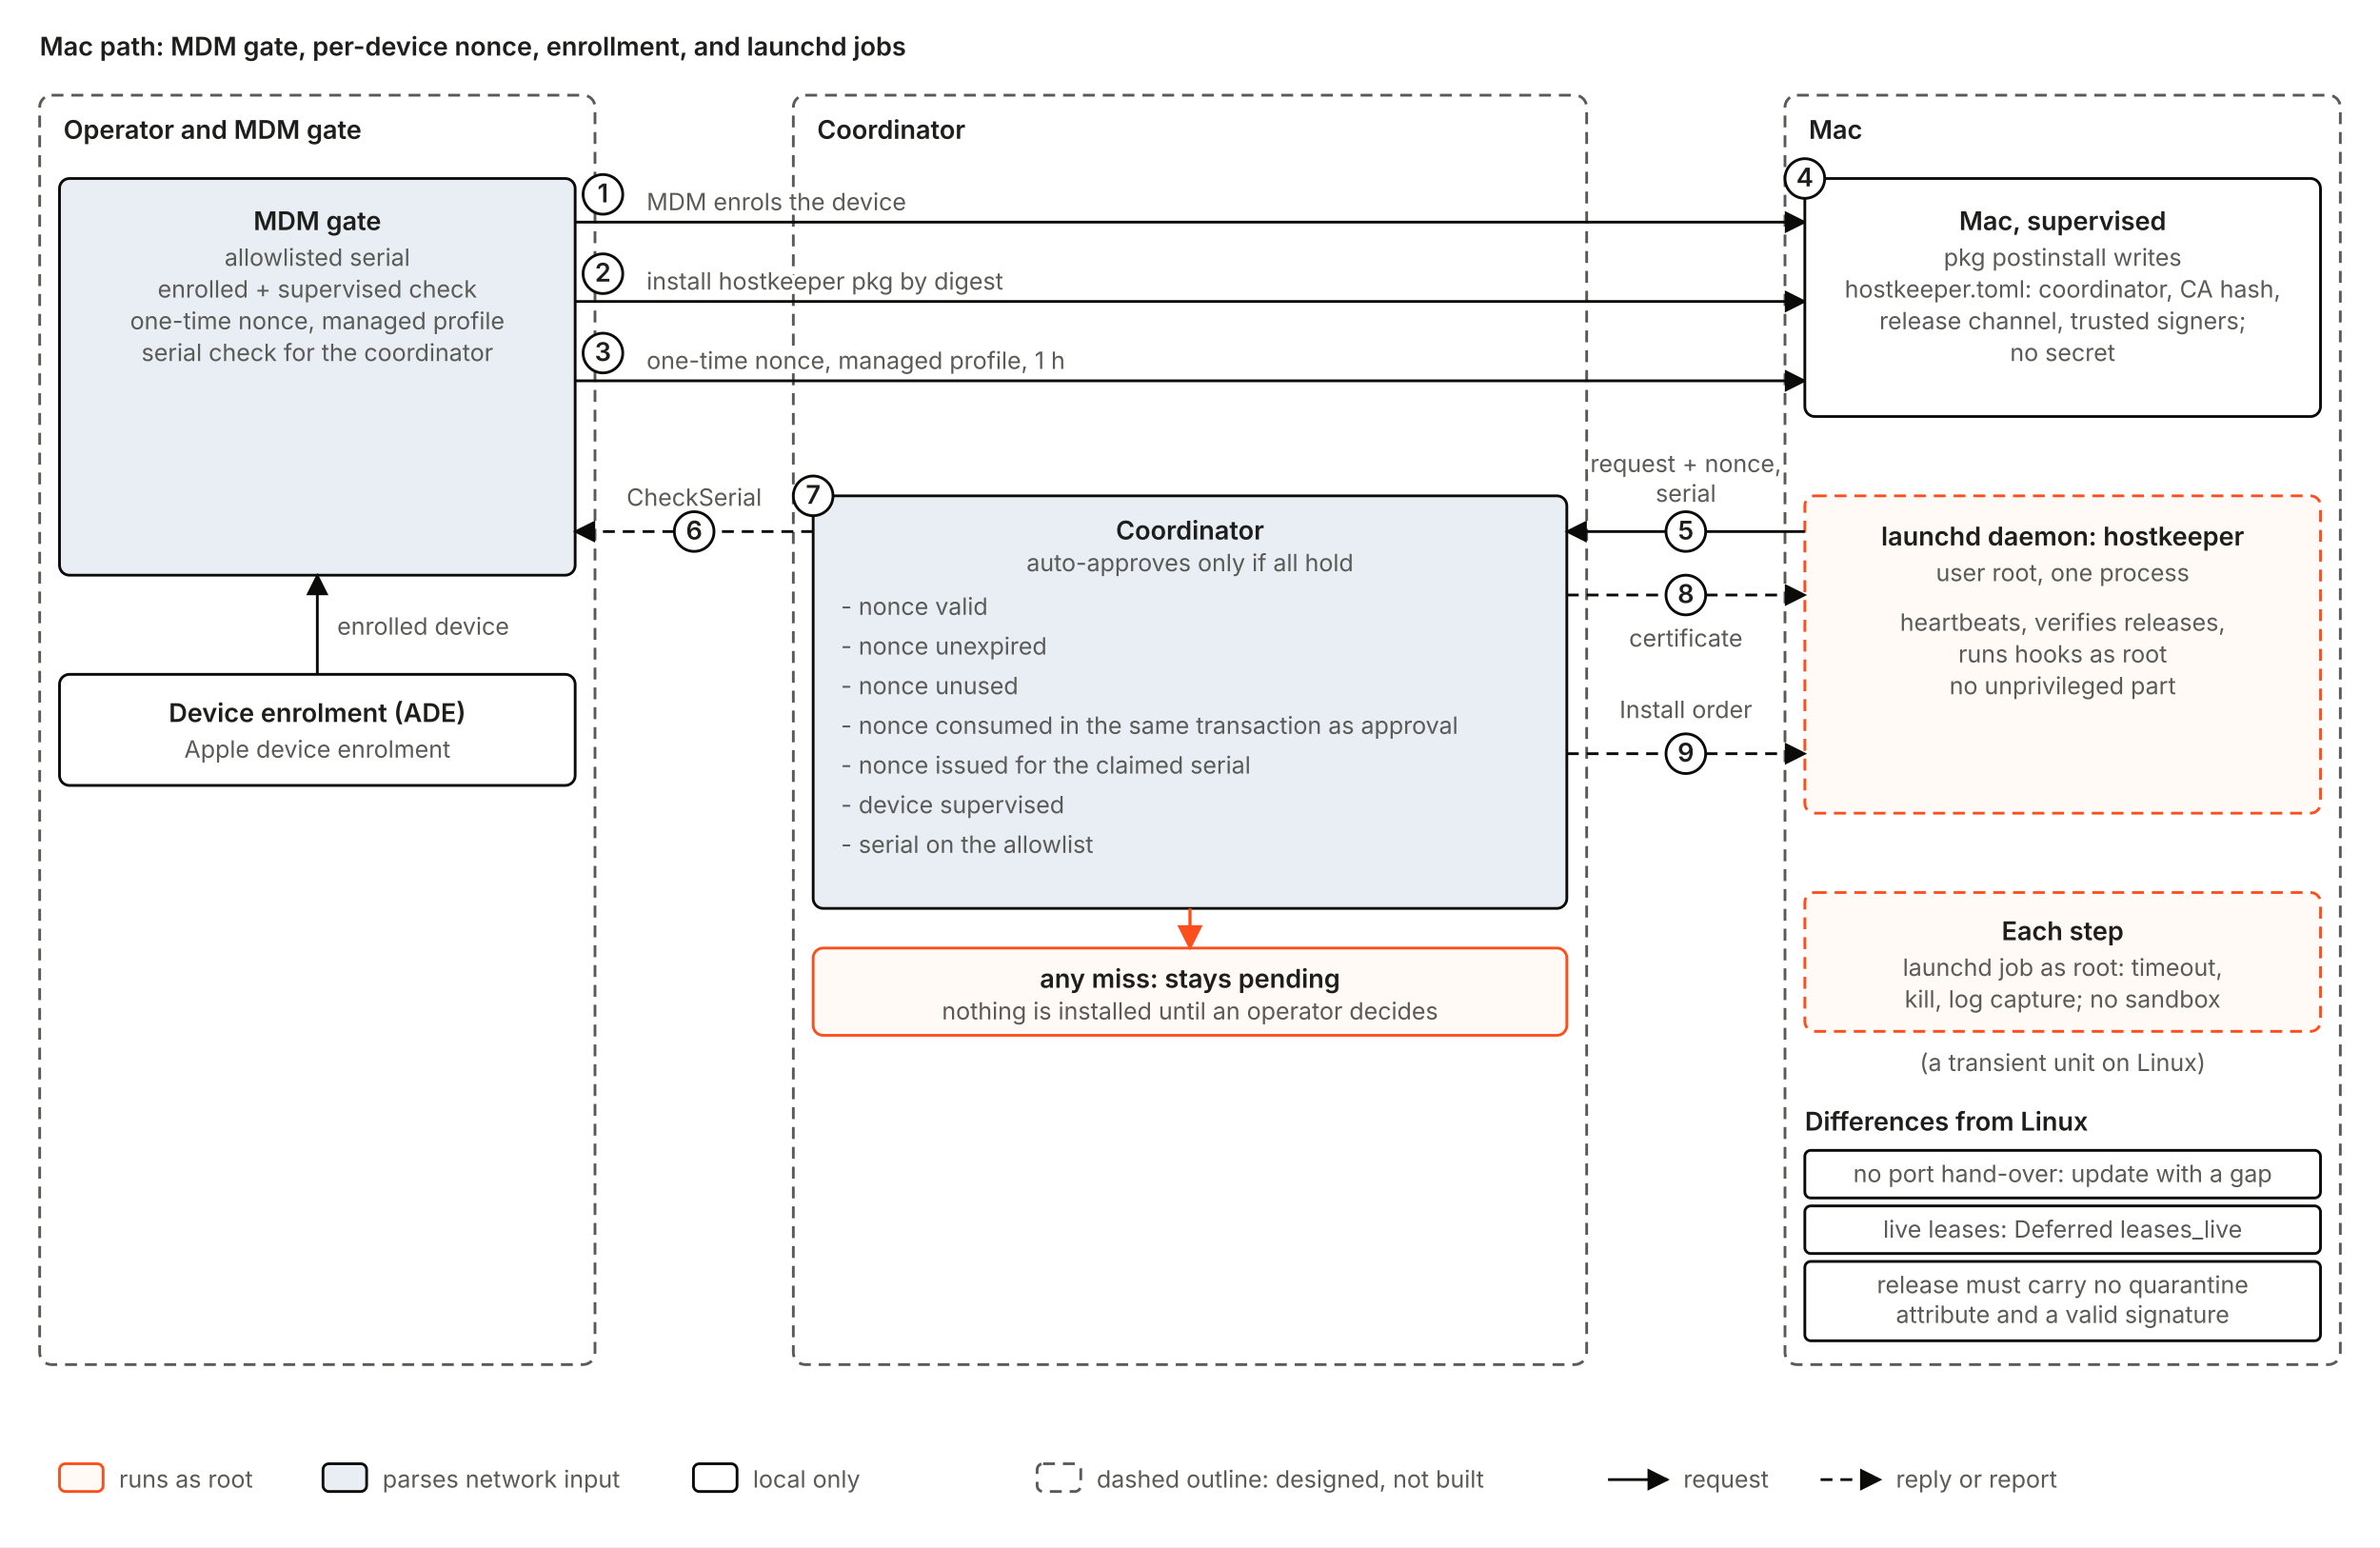
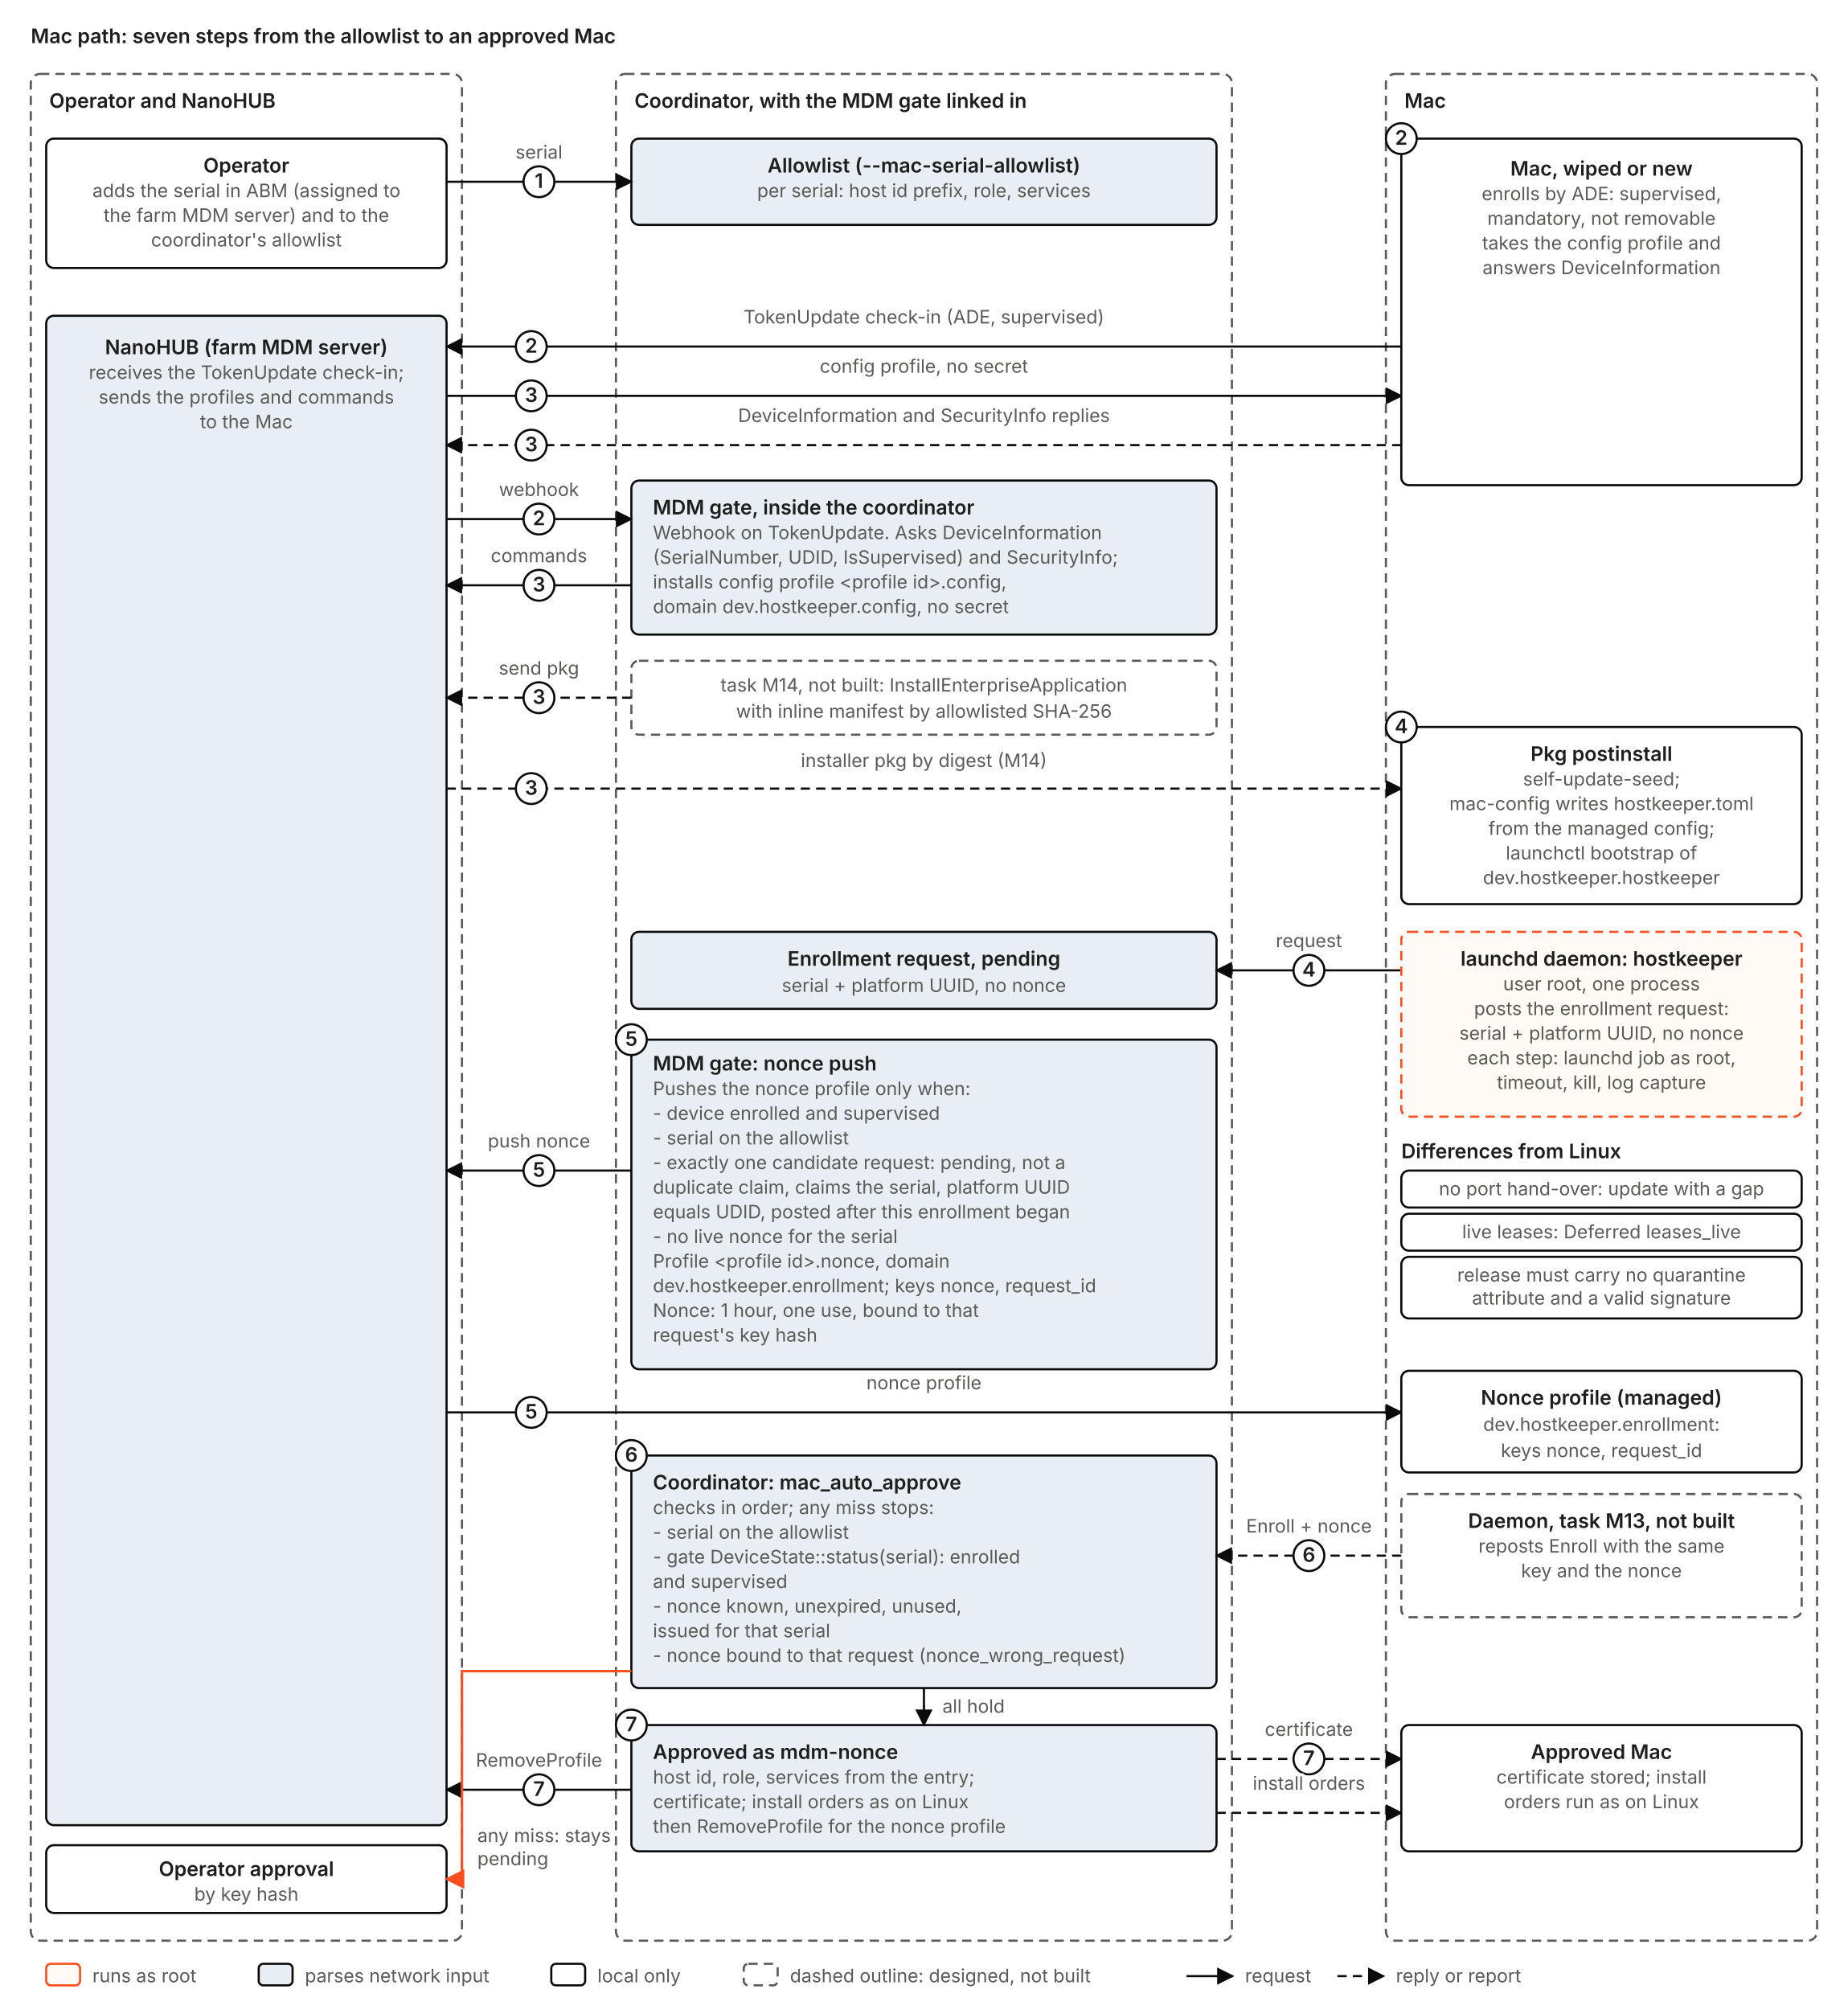
- <svg xmlns="http://www.w3.org/2000/svg" viewBox="0 0 1200 780" width="1200" height="780" role="img" aria-label="Mac path: MDM enrollment, package install by digest, per-device nonce, enrollment, auto-approval conditions, and the one launchd daemon.">
+ <svg xmlns="http://www.w3.org/2000/svg" viewBox="0 0 1200 1305" width="1200" height="1305" role="img" aria-label="Mac path in seven steps: the operator allowlists the serial, the Mac enrolls by ADE, the gate in the coordinator installs the config profile, the pkg starts the daemon which posts an enrollment request, the gate pushes a one-time nonce profile bound to that request only when every condition holds, the daemon reposts with the nonce, and the coordinator auto-approves; any miss leaves the request pending for an operator.">
  <defs>
    <marker id="mac-path-ak" viewBox="0 0 10 10" refX="9" refY="5" markerWidth="8" markerHeight="8" orient="auto-start-reverse">
      <path d="M0,0 L10,5 L0,10 z" fill="#0B0B0A" />
    </marker>
    <marker id="mac-path-ao" viewBox="0 0 10 10" refX="9" refY="5" markerWidth="8" markerHeight="8" orient="auto-start-reverse">
      <path d="M0,0 L10,5 L0,10 z" fill="#FD4F1D" />
    </marker>
  </defs>
  <style>
.box{fill:#FFFFFF;stroke:#0B0B0A;stroke-width:1.4}
.box-b{fill:#E8EEF4;stroke:#0B0B0A;stroke-width:1.4}
.box-o{fill:#FFFAF5;stroke:#FD4F1D;stroke-width:1.4}
.box-t{fill:none;stroke:#FD4F1D;stroke-width:2}
.box-p{fill:none;stroke:#5A5A57;stroke-width:1.4;stroke-dasharray:6 4}
.dash{stroke-dasharray:6 4}
.tb{stroke:#FD4F1D;fill:none;stroke-width:2.2;stroke-dasharray:8 5}
.ln{stroke:#0B0B0A;fill:none;stroke-width:1.4}
.ln-d{stroke:#0B0B0A;fill:none;stroke-width:1.4;stroke-dasharray:6 4}
.ln-o{stroke:#FD4F1D;fill:none;stroke-width:1.6}
.ln-od{stroke:#FD4F1D;fill:none;stroke-width:1.6;stroke-dasharray:6 4}
.life{stroke:#5A5A57;stroke-width:1;stroke-dasharray:2 4}
text{fill:#1E1E1D;font-family:system-ui,-apple-system,'Segoe UI',sans-serif;font-size:13px}
.b{font-weight:600}
.t-m{fill:#5A5A57;font-size:12px}
.lbl{paint-order:stroke;stroke:#FFFFFF;stroke-width:4px;stroke-linejoin:round}
</style>
-   <rect x="0" y="0" width="1200" height="780" fill="#FFFFFF" />
-   <text x="20" y="28" class="b" font-size="16" text-anchor="start">Mac path: MDM gate, per-device nonce, enrollment, and launchd jobs</text>
-   <rect x="20" y="48" width="280" height="640" rx="6" class="box-p" />
-   <text x="32" y="70" class="b" text-anchor="start">Operator and MDM gate</text>
-   <rect x="400" y="48" width="400" height="640" rx="6" class="box-p" />
-   <text x="412" y="70" class="b" text-anchor="start">Coordinator</text>
-   <rect x="900" y="48" width="280" height="640" rx="6" class="box-p" />
+   <rect x="0" y="0" width="1200" height="1305" fill="#FFFFFF" />
+   <text x="20" y="28" class="b" font-size="16" text-anchor="start">Mac path: seven steps from the allowlist to an approved Mac</text>
+   <rect x="20" y="48" width="280" height="1212" rx="6" class="box-p" />
+   <text x="32" y="70" class="b" text-anchor="start">Operator and NanoHUB</text>
+   <rect x="400" y="48" width="400" height="1212" rx="6" class="box-p" />
+   <text x="412" y="70" class="b" text-anchor="start">Coordinator, with the MDM gate linked in</text>
+   <rect x="900" y="48" width="280" height="1212" rx="6" class="box-p" />
  <text x="912" y="70" class="b" text-anchor="start">Mac</text>
-   <rect x="30" y="90" width="260" height="200" rx="5" class="box-b" />
-   <text x="160" y="116" class="b" text-anchor="middle">MDM gate</text>
-   <text x="160" y="134" class="t-m" text-anchor="middle">allowlisted serial</text>
-   <text x="160" y="150" class="t-m" text-anchor="middle">enrolled + supervised check</text>
-   <text x="160" y="166" class="t-m" text-anchor="middle">one-time nonce, managed profile</text>
-   <text x="160" y="182" class="t-m" text-anchor="middle">serial check for the coordinator</text>
-   <rect x="30" y="340" width="260" height="56" rx="5" class="box" />
-   <text x="160" y="364" class="b" text-anchor="middle">Device enrolment (ADE)</text>
-   <text x="160" y="382" class="t-m" text-anchor="middle">Apple device enrolment</text>
-   <path d="M160,340 L160,290" class="ln" marker-end="url(#mac-path-ak)" />
-   <text x="170" y="320" class="t-m lbl" text-anchor="start">enrolled device</text>
-   <path d="M290,112 L910,112" class="ln" marker-end="url(#mac-path-ak)" />
-   <circle cx="304" cy="98" r="10" fill="#FFFFFF" stroke="#0B0B0A" stroke-width="1.4" />
-   <text x="304" y="102" class="b" font-size="12" text-anchor="middle">1</text>
-   <text x="326" y="106" class="t-m lbl" text-anchor="start">MDM enrols the device</text>
-   <path d="M290,152 L910,152" class="ln" marker-end="url(#mac-path-ak)" />
-   <circle cx="304" cy="138" r="10" fill="#FFFFFF" stroke="#0B0B0A" stroke-width="1.4" />
-   <text x="304" y="142" class="b" font-size="12" text-anchor="middle">2</text>
-   <text x="326" y="146" class="t-m lbl" text-anchor="start">install hostkeeper pkg by digest</text>
-   <path d="M290,192 L910,192" class="ln" marker-end="url(#mac-path-ak)" />
-   <circle cx="304" cy="178" r="10" fill="#FFFFFF" stroke="#0B0B0A" stroke-width="1.4" />
-   <text x="304" y="182" class="b" font-size="12" text-anchor="middle">3</text>
-   <text x="326" y="186" class="t-m lbl" text-anchor="start">one-time nonce, managed profile, 1 h</text>
-   <rect x="910" y="90" width="260" height="120" rx="5" class="box" />
-   <text x="1040" y="116" class="b" text-anchor="middle">Mac, supervised</text>
-   <text x="1040" y="134" class="t-m" text-anchor="middle">pkg postinstall writes</text>
-   <text x="1040" y="150" class="t-m" text-anchor="middle">hostkeeper.toml: coordinator, CA hash,</text>
-   <text x="1040" y="166" class="t-m" text-anchor="middle">release channel, trusted signers;</text>
-   <text x="1040" y="182" class="t-m" text-anchor="middle">no secret</text>
+   <rect x="30" y="90" width="260" height="84" rx="5" class="box" />
+   <text x="160" y="112" class="b" text-anchor="middle">Operator</text>
+   <text x="160" y="128" class="t-m" text-anchor="middle">adds the serial in ABM (assigned to</text>
+   <text x="160" y="144" class="t-m" text-anchor="middle">the farm MDM server) and to the</text>
+   <text x="160" y="160" class="t-m" text-anchor="middle">coordinator's allowlist</text>
+   <rect x="30" y="205" width="260" height="980" rx="5" class="box-b" />
+   <text x="160" y="230" class="b" text-anchor="middle">NanoHUB (farm MDM server)</text>
+   <text x="160" y="246" class="t-m" text-anchor="middle">receives the TokenUpdate check-in;</text>
+   <text x="160" y="262" class="t-m" text-anchor="middle">sends the profiles and commands</text>
+   <text x="160" y="278" class="t-m" text-anchor="middle">to the Mac</text>
+   <rect x="30" y="1198" width="260" height="44" rx="5" class="box" />
+   <text x="160" y="1218" class="b" text-anchor="middle">Operator approval</text>
+   <text x="160" y="1234" class="t-m" text-anchor="middle">by key hash</text>
+   <rect x="410" y="90" width="380" height="56" rx="5" class="box-b" />
+   <text x="600" y="112" class="b" text-anchor="middle">Allowlist (--mac-serial-allowlist)</text>
+   <text x="600" y="128" class="t-m" text-anchor="middle">per serial: host id prefix, role, services</text>
+   <path d="M290,118 L410,118" class="ln" marker-end="url(#mac-path-ak)" />
+   <text x="350" y="103" class="t-m lbl" text-anchor="middle">serial</text>
+   <circle cx="350" cy="118" r="10" fill="#FFFFFF" stroke="#0B0B0A" stroke-width="1.4" />
+   <text x="350" y="122" class="b" font-size="12" text-anchor="middle">1</text>
+   <path d="M910,225 L290,225" class="ln" marker-end="url(#mac-path-ak)" />
+   <text x="600" y="210" class="t-m lbl" text-anchor="middle">TokenUpdate check-in (ADE, supervised)</text>
+   <circle cx="345" cy="225" r="10" fill="#FFFFFF" stroke="#0B0B0A" stroke-width="1.4" />
+   <text x="345" y="229" class="b" font-size="12" text-anchor="middle">2</text>
+   <path d="M290,257 L910,257" class="ln" marker-end="url(#mac-path-ak)" />
+   <text x="600" y="242" class="t-m lbl" text-anchor="middle">config profile, no secret</text>
+   <circle cx="345" cy="257" r="10" fill="#FFFFFF" stroke="#0B0B0A" stroke-width="1.4" />
+   <text x="345" y="261" class="b" font-size="12" text-anchor="middle">3</text>
+   <path d="M910,289 L290,289" class="ln-d" marker-end="url(#mac-path-ak)" />
+   <text x="600" y="274" class="t-m lbl" text-anchor="middle">DeviceInformation and SecurityInfo replies</text>
+   <circle cx="345" cy="289" r="10" fill="#FFFFFF" stroke="#0B0B0A" stroke-width="1.4" />
+   <text x="345" y="293" class="b" font-size="12" text-anchor="middle">3</text>
+   <rect x="410" y="312" width="380" height="100" rx="5" class="box-b" />
+   <text x="424" y="334" class="b" text-anchor="start">MDM gate, inside the coordinator</text>
+   <text x="424" y="350" class="t-m" text-anchor="start">Webhook on TokenUpdate. Asks DeviceInformation</text>
+   <text x="424" y="366" class="t-m" text-anchor="start">(SerialNumber, UDID, IsSupervised) and SecurityInfo;</text>
+   <text x="424" y="382" class="t-m" text-anchor="start">installs config profile &lt;profile id&gt;.config,</text>
+   <text x="424" y="398" class="t-m" text-anchor="start">domain dev.hostkeeper.config, no secret</text>
+   <path d="M290,337 L410,337" class="ln" marker-end="url(#mac-path-ak)" />
+   <text x="350" y="322" class="t-m lbl" text-anchor="middle">webhook</text>
+   <circle cx="350" cy="337" r="10" fill="#FFFFFF" stroke="#0B0B0A" stroke-width="1.4" />
+   <text x="350" y="341" class="b" font-size="12" text-anchor="middle">2</text>
+   <path d="M410,380 L290,380" class="ln" marker-end="url(#mac-path-ak)" />
+   <text x="350" y="365" class="t-m lbl" text-anchor="middle">commands</text>
+   <circle cx="350" cy="380" r="10" fill="#FFFFFF" stroke="#0B0B0A" stroke-width="1.4" />
+   <text x="350" y="384" class="b" font-size="12" text-anchor="middle">3</text>
+   <rect x="410" y="429" width="380" height="48" rx="5" class="box-p" />
+   <text x="600" y="449" class="t-m" text-anchor="middle">task M14, not built: InstallEnterpriseApplication</text>
+   <text x="600" y="466" class="t-m" text-anchor="middle">with inline manifest by allowlisted SHA-256</text>
+   <path d="M410,453 L290,453" class="ln-d" marker-end="url(#mac-path-ak)" />
+   <text x="350" y="438" class="t-m lbl" text-anchor="middle">send pkg</text>
+   <circle cx="350" cy="453" r="10" fill="#FFFFFF" stroke="#0B0B0A" stroke-width="1.4" />
+   <text x="350" y="457" class="b" font-size="12" text-anchor="middle">3</text>
+   <path d="M290,512 L910,512" class="ln-d" marker-end="url(#mac-path-ak)" />
+   <text x="600" y="498" class="t-m lbl" text-anchor="middle">installer pkg by digest (M14)</text>
+   <circle cx="345" cy="512" r="10" fill="#FFFFFF" stroke="#0B0B0A" stroke-width="1.4" />
+   <text x="345" y="516" class="b" font-size="12" text-anchor="middle">3</text>
+   <rect x="410" y="605" width="380" height="50" rx="5" class="box-b" />
+   <text x="600" y="627" class="b" text-anchor="middle">Enrollment request, pending</text>
+   <text x="600" y="644" class="t-m" text-anchor="middle">serial + platform UUID, no nonce</text>
+   <path d="M910,630 L790,630" class="ln" marker-end="url(#mac-path-ak)" />
+   <text x="850" y="615" class="t-m lbl" text-anchor="middle">request</text>
+   <circle cx="850" cy="630" r="10" fill="#FFFFFF" stroke="#0B0B0A" stroke-width="1.4" />
+   <text x="850" y="634" class="b" font-size="12" text-anchor="middle">4</text>
+   <rect x="410" y="675" width="380" height="214" rx="5" class="box-b" />
+   <text x="424" y="695" class="b" text-anchor="start">MDM gate: nonce push</text>
+   <text x="424" y="711" class="t-m" text-anchor="start">Pushes the nonce profile only when:</text>
+   <text x="424" y="727" class="t-m" text-anchor="start">- device enrolled and supervised</text>
+   <text x="424" y="743" class="t-m" text-anchor="start">- serial on the allowlist</text>
+   <text x="424" y="759" class="t-m" text-anchor="start">- exactly one candidate request: pending, not a</text>
+   <text x="424" y="775" class="t-m" text-anchor="start">  duplicate claim, claims the serial, platform UUID</text>
+   <text x="424" y="791" class="t-m" text-anchor="start">  equals UDID, posted after this enrollment began</text>
+   <text x="424" y="807" class="t-m" text-anchor="start">- no live nonce for the serial</text>
+   <text x="424" y="823" class="t-m" text-anchor="start">Profile &lt;profile id&gt;.nonce, domain</text>
+   <text x="424" y="839" class="t-m" text-anchor="start">dev.hostkeeper.enrollment; keys nonce, request_id</text>
+   <text x="424" y="855" class="t-m" text-anchor="start">Nonce: 1 hour, one use, bound to that</text>
+   <text x="424" y="871" class="t-m" text-anchor="start">request's key hash</text>
+   <circle cx="410" cy="675" r="10" fill="#FFFFFF" stroke="#0B0B0A" stroke-width="1.4" />
+   <text x="410" y="679" class="b" font-size="12" text-anchor="middle">5</text>
+   <path d="M410,760 L290,760" class="ln" marker-end="url(#mac-path-ak)" />
+   <text x="350" y="745" class="t-m lbl" text-anchor="middle">push nonce</text>
+   <circle cx="350" cy="760" r="10" fill="#FFFFFF" stroke="#0B0B0A" stroke-width="1.4" />
+   <text x="350" y="764" class="b" font-size="12" text-anchor="middle">5</text>
+   <path d="M290,917 L910,917" class="ln" marker-end="url(#mac-path-ak)" />
+   <text x="600" y="902" class="t-m lbl" text-anchor="middle">nonce profile</text>
+   <circle cx="345" cy="917" r="10" fill="#FFFFFF" stroke="#0B0B0A" stroke-width="1.4" />
+   <text x="345" y="921" class="b" font-size="12" text-anchor="middle">5</text>
+   <rect x="410" y="945" width="380" height="151" rx="5" class="box-b" />
+   <circle cx="410" cy="945" r="10" fill="#FFFFFF" stroke="#0B0B0A" stroke-width="1.4" />
+   <text x="410" y="949" class="b" font-size="12" text-anchor="middle">6</text>
+   <text x="424" y="967" class="b" text-anchor="start">Coordinator: mac_auto_approve</text>
+   <text x="424" y="983" class="t-m" text-anchor="start">checks in order; any miss stops:</text>
+   <text x="424" y="999" class="t-m" text-anchor="start">- serial on the allowlist</text>
+   <text x="424" y="1015" class="t-m" text-anchor="start">- gate DeviceState::status(serial): enrolled</text>
+   <text x="424" y="1031" class="t-m" text-anchor="start">  and supervised</text>
+   <text x="424" y="1047" class="t-m" text-anchor="start">- nonce known, unexpired, unused,</text>
+   <text x="424" y="1063" class="t-m" text-anchor="start">  issued for that serial</text>
+   <text x="424" y="1079" class="t-m" text-anchor="start">- nonce bound to that request (nonce_wrong_request)</text>
+   <path d="M910,1010 L790,1010" class="ln-d" marker-end="url(#mac-path-ak)" />
+   <text x="850" y="995" class="t-m lbl" text-anchor="middle">Enroll + nonce</text>
+   <circle cx="850" cy="1010" r="10" fill="#FFFFFF" stroke="#0B0B0A" stroke-width="1.4" />
+   <text x="850" y="1014" class="b" font-size="12" text-anchor="middle">6</text>
+   <rect x="410" y="1120" width="380" height="82" rx="5" class="box-b" />
+   <circle cx="410" cy="1120" r="10" fill="#FFFFFF" stroke="#0B0B0A" stroke-width="1.4" />
+   <text x="410" y="1124" class="b" font-size="12" text-anchor="middle">7</text>
+   <text x="424" y="1142" class="b" text-anchor="start">Approved as mdm-nonce</text>
+   <text x="424" y="1158" class="t-m" text-anchor="start">host id, role, services from the entry;</text>
+   <text x="424" y="1174" class="t-m" text-anchor="start">certificate; install orders as on Linux</text>
+   <text x="424" y="1190" class="t-m" text-anchor="start">then RemoveProfile for the nonce profile</text>
+   <path d="M600,1096 L600,1120" class="ln" marker-end="url(#mac-path-ak)" />
+   <text x="612" y="1112" class="t-m lbl" text-anchor="start">all hold</text>
+   <path d="M410,1162 L290,1162" class="ln" marker-end="url(#mac-path-ak)" />
+   <text x="350" y="1147" class="t-m lbl" text-anchor="middle">RemoveProfile</text>
+   <circle cx="350" cy="1162" r="10" fill="#FFFFFF" stroke="#0B0B0A" stroke-width="1.4" />
+   <text x="350" y="1166" class="b" font-size="12" text-anchor="middle">7</text>
+   <path d="M790,1142 L910,1142" class="ln-d" marker-end="url(#mac-path-ak)" />
+   <text x="850" y="1127" class="t-m lbl" text-anchor="middle">certificate</text>
+   <circle cx="850" cy="1142" r="10" fill="#FFFFFF" stroke="#0B0B0A" stroke-width="1.4" />
+   <text x="850" y="1146" class="b" font-size="12" text-anchor="middle">7</text>
+   <path d="M790,1177 L910,1177" class="ln-d" marker-end="url(#mac-path-ak)" />
+   <text x="850" y="1162" class="t-m lbl" text-anchor="middle">install orders</text>
+   <path d="M410,1085 L300,1085 L300,1220 L290,1220" class="ln-o" marker-end="url(#mac-path-ao)" />
+   <text x="310" y="1196" class="t-m lbl" text-anchor="start">any miss: stays</text>
+   <text x="310" y="1211" class="t-m lbl" text-anchor="start">pending</text>
+   <rect x="910" y="90" width="260" height="225" rx="5" class="box" />
  <circle cx="910" cy="90" r="10" fill="#FFFFFF" stroke="#0B0B0A" stroke-width="1.4" />
-   <text x="910" y="94" class="b" font-size="12" text-anchor="middle">4</text>
-   <rect x="910" y="250" width="260" height="160" rx="5" class="box-o dash" />
-   <text x="1040" y="275" class="b" text-anchor="middle">launchd daemon: hostkeeper</text>
-   <text x="1040" y="293" class="t-m" text-anchor="middle">user root, one process</text>
-   <text x="1040" y="318" class="t-m" text-anchor="middle">heartbeats, verifies releases,</text>
-   <text x="1040" y="334" class="t-m" text-anchor="middle">runs hooks as root</text>
-   <text x="1040" y="350" class="t-m" text-anchor="middle">no unprivileged part</text>
-   <rect x="910" y="450" width="260" height="70" rx="5" class="box-o dash" />
-   <text x="1040" y="474" class="b" text-anchor="middle">Each step</text>
-   <text x="1040" y="492" class="t-m" text-anchor="middle">launchd job as root: timeout,</text>
-   <text x="1040" y="508" class="t-m" text-anchor="middle">kill, log capture; no sandbox</text>
-   <text x="1040" y="540" class="t-m" text-anchor="middle">(a transient unit on Linux)</text>
-   <rect x="410" y="250" width="380" height="208" rx="5" class="box-b" />
-   <text x="600" y="272" class="b" text-anchor="middle">Coordinator</text>
-   <text x="600" y="288" class="t-m" text-anchor="middle">auto-approves only if all hold</text>
-   <text x="424" y="310" class="t-m" text-anchor="start">- nonce valid</text>
-   <text x="424" y="330" class="t-m" text-anchor="start">- nonce unexpired</text>
-   <text x="424" y="350" class="t-m" text-anchor="start">- nonce unused</text>
-   <text x="424" y="370" class="t-m" text-anchor="start">- nonce consumed in the same transaction as approval</text>
-   <text x="424" y="390" class="t-m" text-anchor="start">- nonce issued for the claimed serial</text>
-   <text x="424" y="410" class="t-m" text-anchor="start">- device supervised</text>
-   <text x="424" y="430" class="t-m" text-anchor="start">- serial on the allowlist</text>
-   <circle cx="410" cy="250" r="10" fill="#FFFFFF" stroke="#0B0B0A" stroke-width="1.4" />
-   <text x="410" y="254" class="b" font-size="12" text-anchor="middle">7</text>
-   <rect x="410" y="478" width="380" height="44" rx="5" class="box-o" />
-   <text x="600" y="498" class="b" text-anchor="middle">any miss: stays pending</text>
-   <text x="600" y="514" class="t-m" text-anchor="middle">nothing is installed until an operator decides</text>
-   <path d="M600,458 L600,478" class="ln-o" marker-end="url(#mac-path-ao)" />
-   <path d="M910,268 L790,268" class="ln" marker-end="url(#mac-path-ak)" />
-   <text x="850" y="238" class="t-m lbl" text-anchor="middle">request + nonce,</text>
-   <text x="850" y="253" class="t-m lbl" text-anchor="middle">serial</text>
-   <circle cx="850" cy="268" r="10" fill="#FFFFFF" stroke="#0B0B0A" stroke-width="1.4" />
-   <text x="850" y="272" class="b" font-size="12" text-anchor="middle">5</text>
-   <path d="M410,268 L290,268" class="ln-d" marker-end="url(#mac-path-ak)" />
-   <text x="350" y="255" class="t-m lbl" text-anchor="middle">CheckSerial</text>
-   <circle cx="350" cy="268" r="10" fill="#FFFFFF" stroke="#0B0B0A" stroke-width="1.4" />
-   <text x="350" y="272" class="b" font-size="12" text-anchor="middle">6</text>
-   <path d="M790,300 L910,300" class="ln-d" marker-end="url(#mac-path-ak)" />
-   <text x="850" y="326" class="t-m lbl" text-anchor="middle">certificate</text>
-   <circle cx="850" cy="300" r="10" fill="#FFFFFF" stroke="#0B0B0A" stroke-width="1.4" />
-   <text x="850" y="304" class="b" font-size="12" text-anchor="middle">8</text>
-   <path d="M790,380 L910,380" class="ln-d" marker-end="url(#mac-path-ak)" />
-   <text x="850" y="362" class="t-m lbl" text-anchor="middle">Install order</text>
-   <circle cx="850" cy="380" r="10" fill="#FFFFFF" stroke="#0B0B0A" stroke-width="1.4" />
-   <text x="850" y="384" class="b" font-size="12" text-anchor="middle">9</text>
-   <text x="910" y="570" class="b" text-anchor="start">Differences from Linux</text>
-   <rect x="910" y="580" width="260" height="24" rx="3" class="box" />
-   <text x="1040" y="596" class="t-m" text-anchor="middle">no port hand-over: update with a gap</text>
-   <rect x="910" y="608" width="260" height="24" rx="3" class="box" />
-   <text x="1040" y="624" class="t-m" text-anchor="middle">live leases: Deferred leases_live</text>
-   <rect x="910" y="636" width="260" height="40" rx="3" class="box" />
-   <text x="1040" y="652" class="t-m" text-anchor="middle">release must carry no quarantine</text>
-   <text x="1040" y="667" class="t-m" text-anchor="middle">attribute and a valid signature</text>
-   <rect x="30" y="738" width="22" height="14" rx="3" class="box-o" />
-   <text x="60" y="750" class="t-m" text-anchor="start">runs as root</text>
-   <rect x="162.862" y="738" width="22" height="14" rx="3" class="box-b" />
-   <text x="192.862" y="750" class="t-m" text-anchor="start">parses network input</text>
-   <rect x="349.631" y="738" width="22" height="14" rx="3" class="box" />
-   <text x="379.631" y="750" class="t-m" text-anchor="start">local only</text>
-   <rect x="522.923" y="738" width="22" height="14" rx="3" class="box-p" />
-   <text x="552.923" y="750" class="t-m" text-anchor="start">dashed outline: designed, not built</text>
-   <path d="M810.769,746 L840.769,746" class="ln" marker-end="url(#mac-path-ak)" />
-   <text x="848.769" y="750" class="t-m" text-anchor="start">request</text>
-   <path d="M917.938,746 L947.938,746" class="ln-d" marker-end="url(#mac-path-ak)" />
-   <text x="955.938" y="750" class="t-m" text-anchor="start">reply or report</text>
+   <text x="910" y="94" class="b" font-size="12" text-anchor="middle">2</text>
+   <text x="1040" y="114" class="b" text-anchor="middle">Mac, wiped or new</text>
+   <text x="1040" y="130" class="t-m" text-anchor="middle">enrolls by ADE: supervised,</text>
+   <text x="1040" y="146" class="t-m" text-anchor="middle">mandatory, not removable</text>
+   <text x="1040" y="162" class="t-m" text-anchor="middle">takes the config profile and</text>
+   <text x="1040" y="178" class="t-m" text-anchor="middle">answers DeviceInformation</text>
+   <rect x="910" y="472" width="260" height="115" rx="5" class="box" />
+   <circle cx="910" cy="472" r="10" fill="#FFFFFF" stroke="#0B0B0A" stroke-width="1.4" />
+   <text x="910" y="476" class="b" font-size="12" text-anchor="middle">4</text>
+   <text x="1040" y="494" class="b" text-anchor="middle">Pkg postinstall</text>
+   <text x="1040" y="510" class="t-m" text-anchor="middle">self-update-seed;</text>
+   <text x="1040" y="526" class="t-m" text-anchor="middle">mac-config writes hostkeeper.toml</text>
+   <text x="1040" y="542" class="t-m" text-anchor="middle">from the managed config;</text>
+   <text x="1040" y="558" class="t-m" text-anchor="middle">launchctl bootstrap of</text>
+   <text x="1040" y="574" class="t-m" text-anchor="middle">dev.hostkeeper.hostkeeper</text>
+   <rect x="910" y="605" width="260" height="120" rx="5" class="box-o dash" />
+   <text x="1040" y="627" class="b" text-anchor="middle">launchd daemon: hostkeeper</text>
+   <text x="1040" y="643" class="t-m" text-anchor="middle">user root, one process</text>
+   <text x="1040" y="659" class="t-m" text-anchor="middle">posts the enrollment request:</text>
+   <text x="1040" y="675" class="t-m" text-anchor="middle">serial + platform UUID, no nonce</text>
+   <text x="1040" y="691" class="t-m" text-anchor="middle">each step: launchd job as root,</text>
+   <text x="1040" y="707" class="t-m" text-anchor="middle">timeout, kill, log capture</text>
+   <text x="910" y="752" class="b" text-anchor="start">Differences from Linux</text>
+   <rect x="910" y="760" width="260" height="24" rx="5" class="box" />
+   <text x="1040" y="776" class="t-m" text-anchor="middle">no port hand-over: update with a gap</text>
+   <rect x="910" y="788" width="260" height="24" rx="5" class="box" />
+   <text x="1040" y="804" class="t-m" text-anchor="middle">live leases: Deferred leases_live</text>
+   <rect x="910" y="816" width="260" height="40" rx="5" class="box" />
+   <text x="1040" y="832" class="t-m" text-anchor="middle">release must carry no quarantine</text>
+   <text x="1040" y="847" class="t-m" text-anchor="middle">attribute and a valid signature</text>
+   <rect x="910" y="890" width="260" height="66" rx="5" class="box" />
+   <text x="1040" y="912" class="b" text-anchor="middle">Nonce profile (managed)</text>
+   <text x="1040" y="929" class="t-m" text-anchor="middle">dev.hostkeeper.enrollment:</text>
+   <text x="1040" y="946" class="t-m" text-anchor="middle">keys nonce, request_id</text>
+   <rect x="910" y="970" width="260" height="80" rx="5" class="box-p" />
+   <text x="1040" y="992" class="b" text-anchor="middle">Daemon, task M13, not built</text>
+   <text x="1040" y="1008" class="t-m" text-anchor="middle">reposts Enroll with the same</text>
+   <text x="1040" y="1024" class="t-m" text-anchor="middle">key and the nonce</text>
+   <rect x="910" y="1120" width="260" height="82" rx="5" class="box" />
+   <text x="1040" y="1142" class="b" text-anchor="middle">Approved Mac</text>
+   <text x="1040" y="1158" class="t-m" text-anchor="middle">certificate stored; install</text>
+   <text x="1040" y="1174" class="t-m" text-anchor="middle">orders run as on Linux</text>
+   <rect x="30" y="1275" width="22" height="14" rx="3" class="box-o" />
+   <text x="60" y="1287" class="t-m" text-anchor="start">runs as root</text>
+   <rect x="168.0" y="1275" width="22" height="14" rx="3" class="box-b" />
+   <text x="198.0" y="1287" class="t-m" text-anchor="start">parses network input</text>
+   <rect x="358.0" y="1275" width="22" height="14" rx="3" class="box" />
+   <text x="388.0" y="1287" class="t-m" text-anchor="start">local only</text>
+   <rect x="483.0" y="1275" width="22" height="14" rx="3" class="box-p" />
+   <text x="513.0" y="1287" class="t-m" text-anchor="start">dashed outline: designed, not built</text>
+   <path d="M770.5,1283 L800.5,1283" class="ln" marker-end="url(#mac-path-ak)" />
+   <text x="808.5" y="1287" class="t-m" text-anchor="start">request</text>
+   <path d="M868.5,1283 L898.5,1283" class="ln-d" marker-end="url(#mac-path-ak)" />
+   <text x="906.5" y="1287" class="t-m" text-anchor="start">reply or report</text>
</svg>
